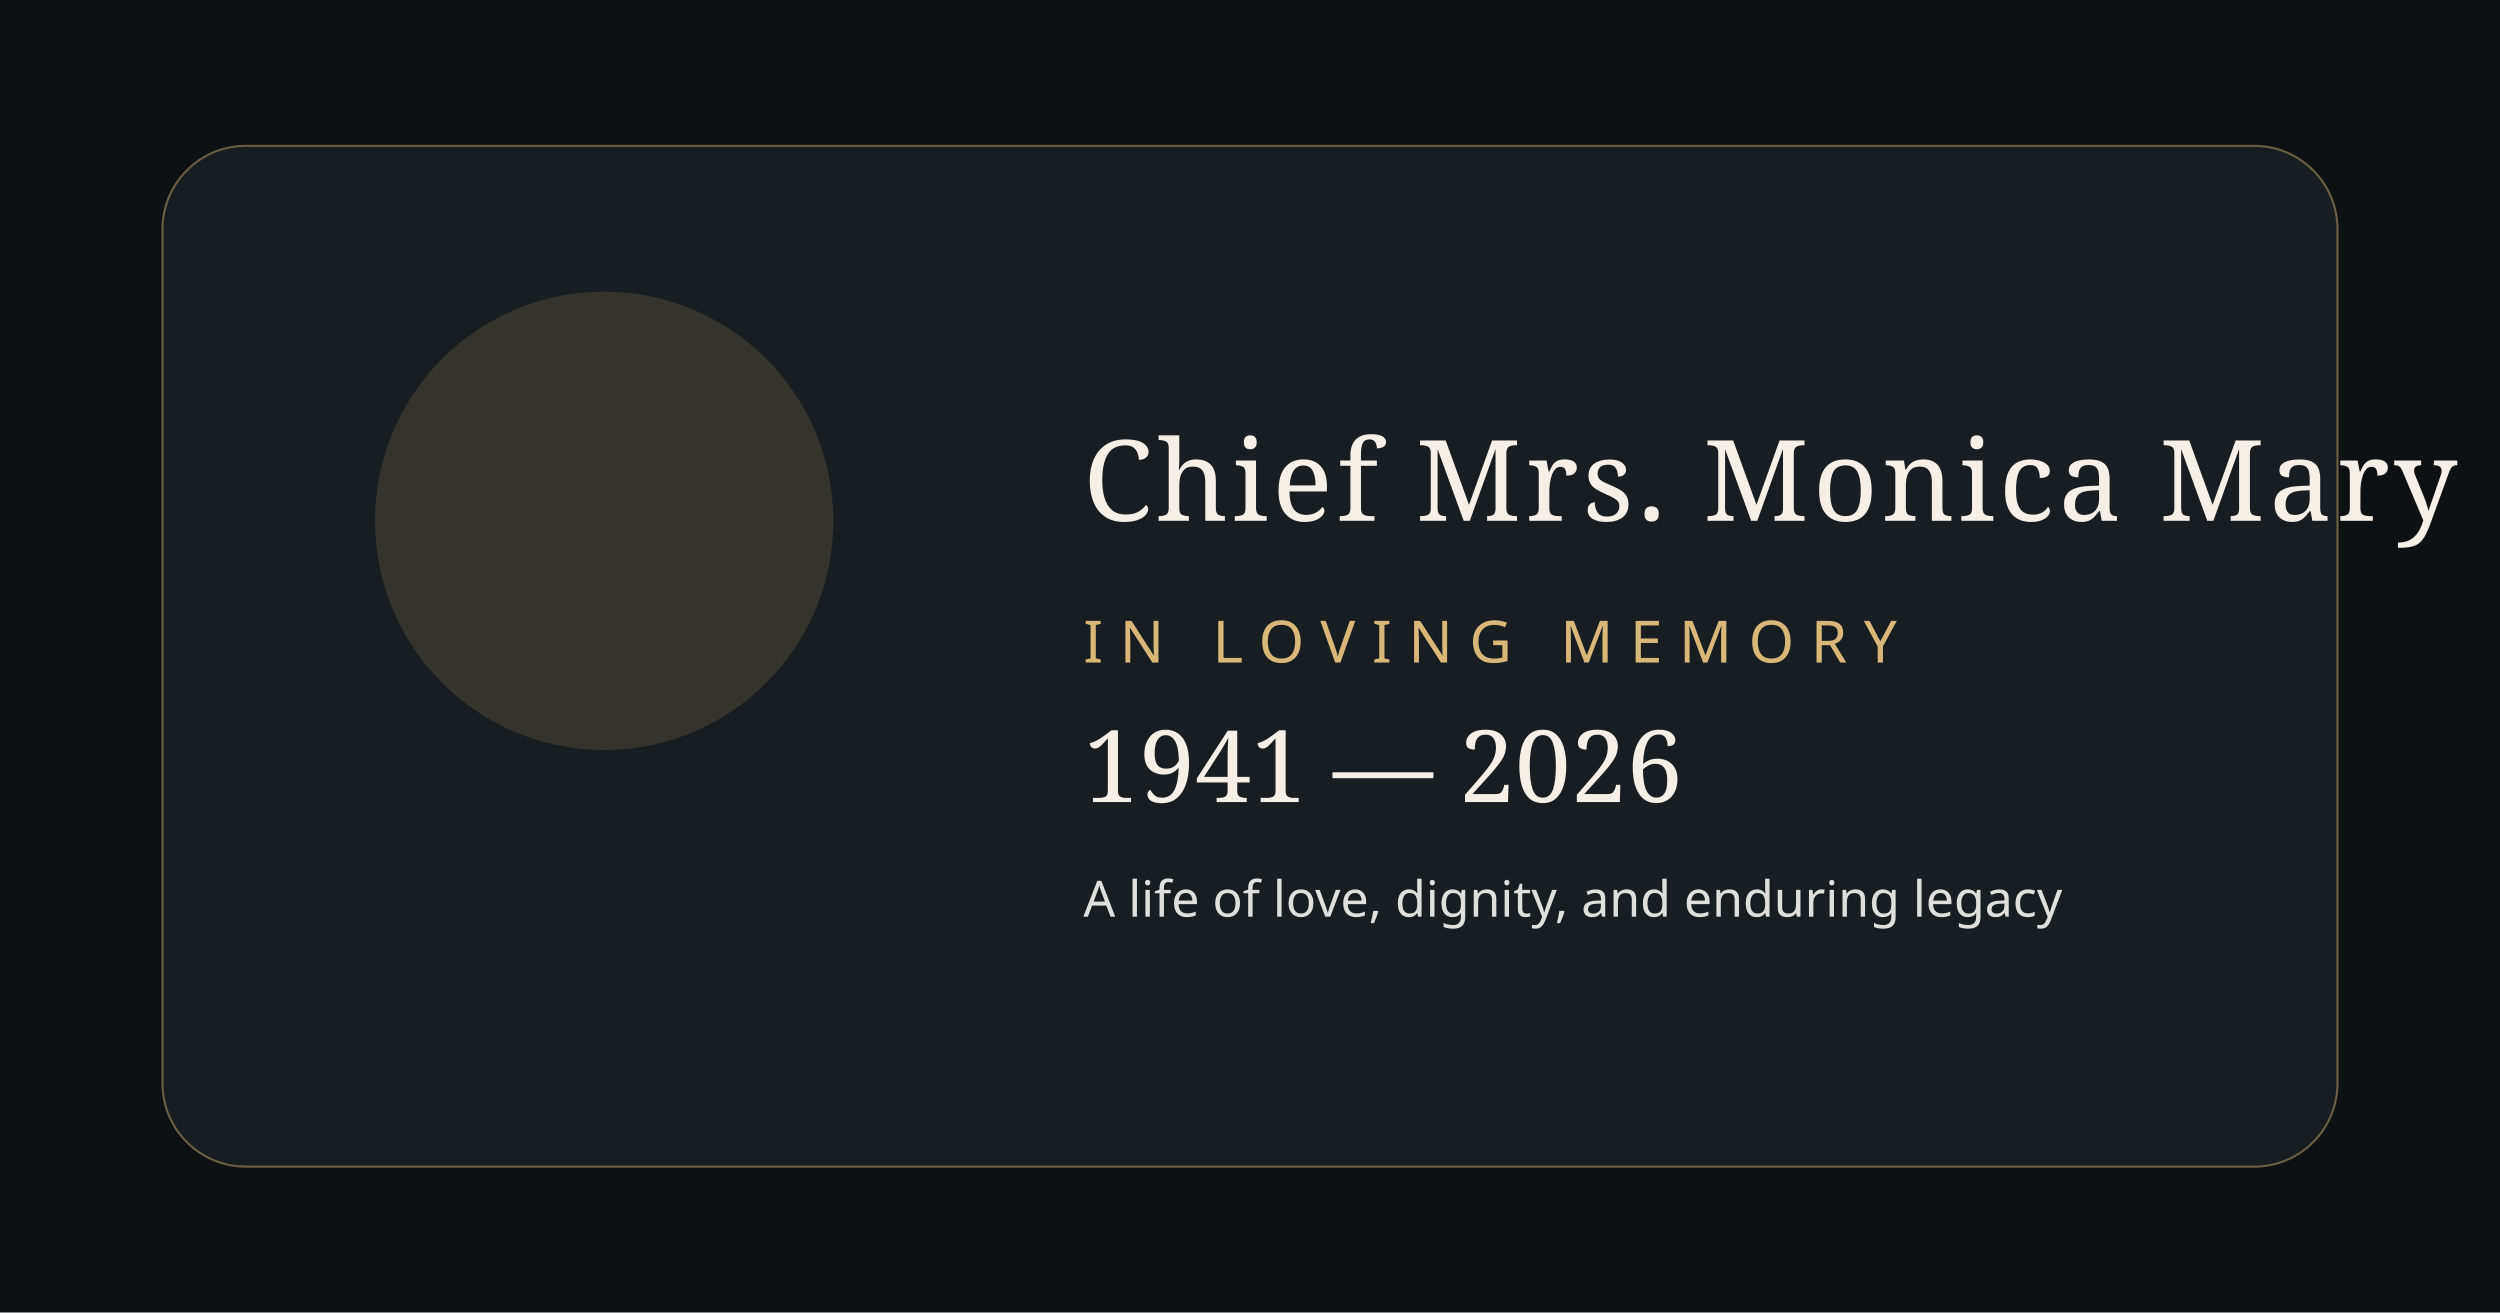
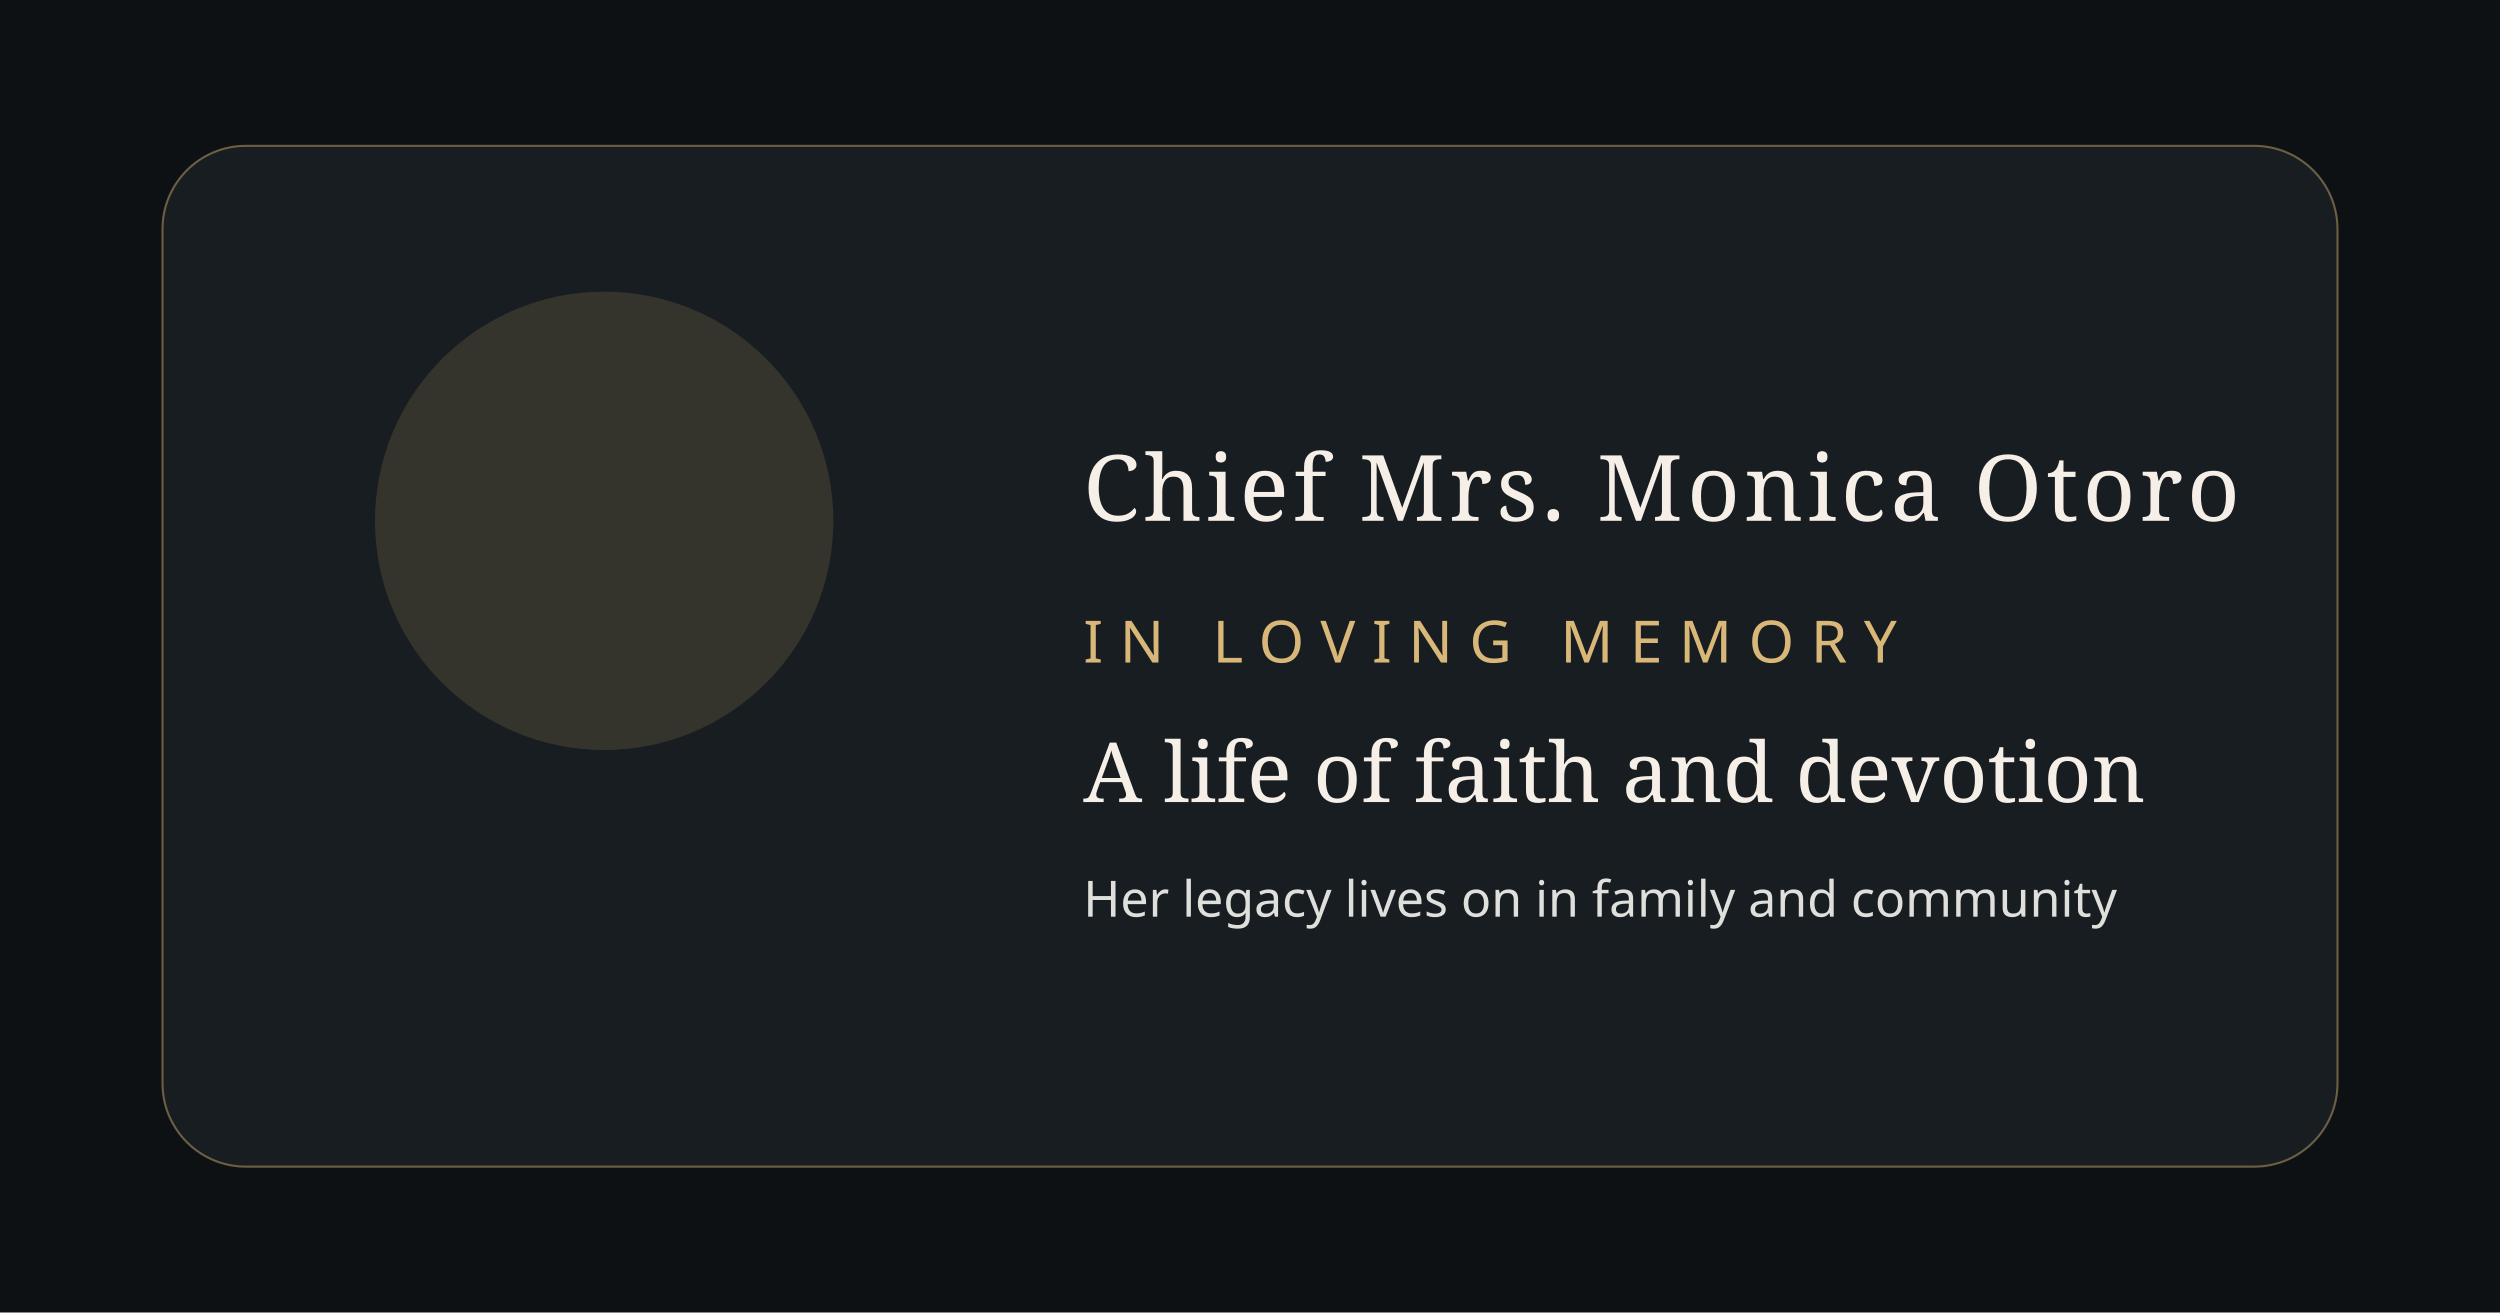
<svg xmlns="http://www.w3.org/2000/svg" width="1200" height="630" viewBox="0 0 1200 630">
  <rect width="1200" height="630" fill="#0d1114" />
  <rect x="78" y="70" width="1044" height="490" rx="40" fill="#171d20" stroke="#d9b779" stroke-opacity="0.45" />
  <circle cx="290" cy="250" r="110" fill="#d9b779" fill-opacity="0.15" />
-   <text x="520" y="250" fill="#f6efe8" font-family="Georgia, serif" font-size="54" letter-spacing="2">Chief Mrs. Monica Mary Otoro</text>
+   <text x="520" y="250" fill="#f6efe8" font-family="Georgia, serif" font-size="44" letter-spacing="2">Chief Mrs. Monica Otoro</text>
  <text x="520" y="318" fill="#d9b779" font-family="Segoe UI, sans-serif" font-size="28" letter-spacing="8">IN LOVING MEMORY</text>
-   <text x="520" y="385" fill="#f6efe8" font-family="Georgia, serif" font-size="48">1941 — 2026</text>
-   <text x="520" y="440" fill="#dfe0dc" font-family="Segoe UI, sans-serif" font-size="24">A life of love, dignity, and enduring legacy</text>
+   <text x="520" y="385" fill="#f6efe8" font-family="Georgia, serif" font-size="40">A life of faith and devotion</text>
+   <text x="520" y="440" fill="#dfe0dc" font-family="Segoe UI, sans-serif" font-size="24">Her legacy lives on in family and community</text>
</svg>
